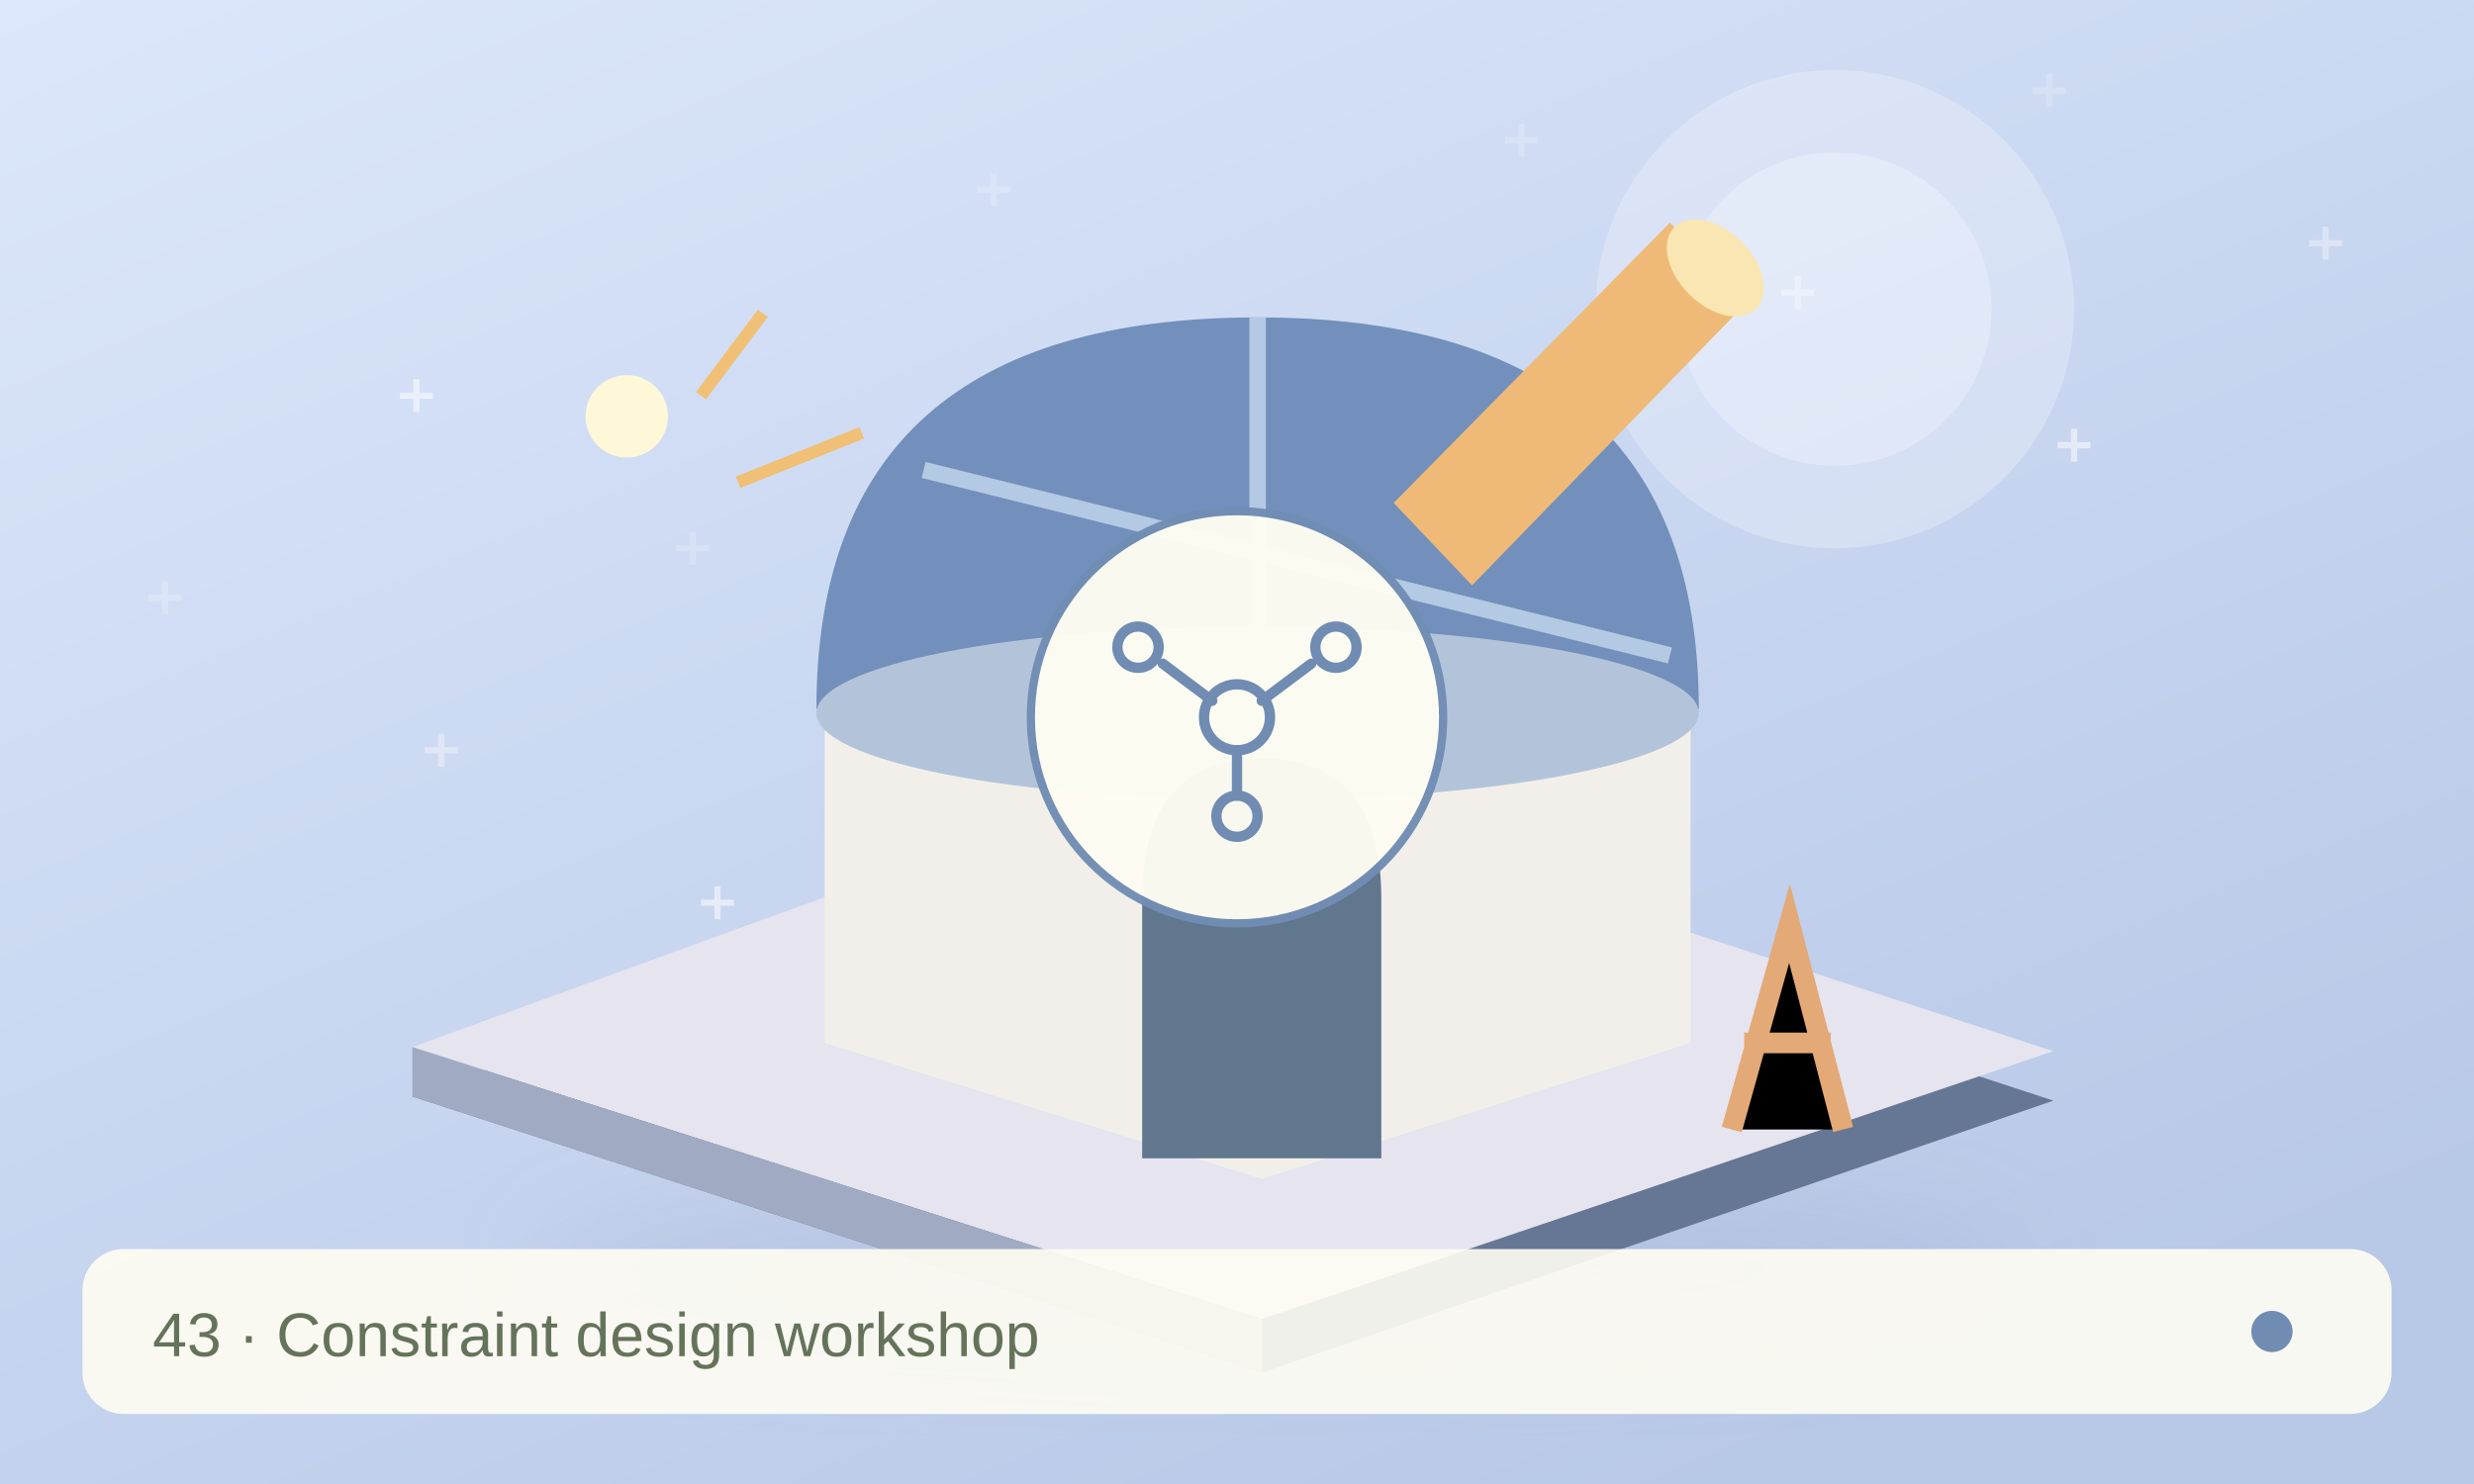
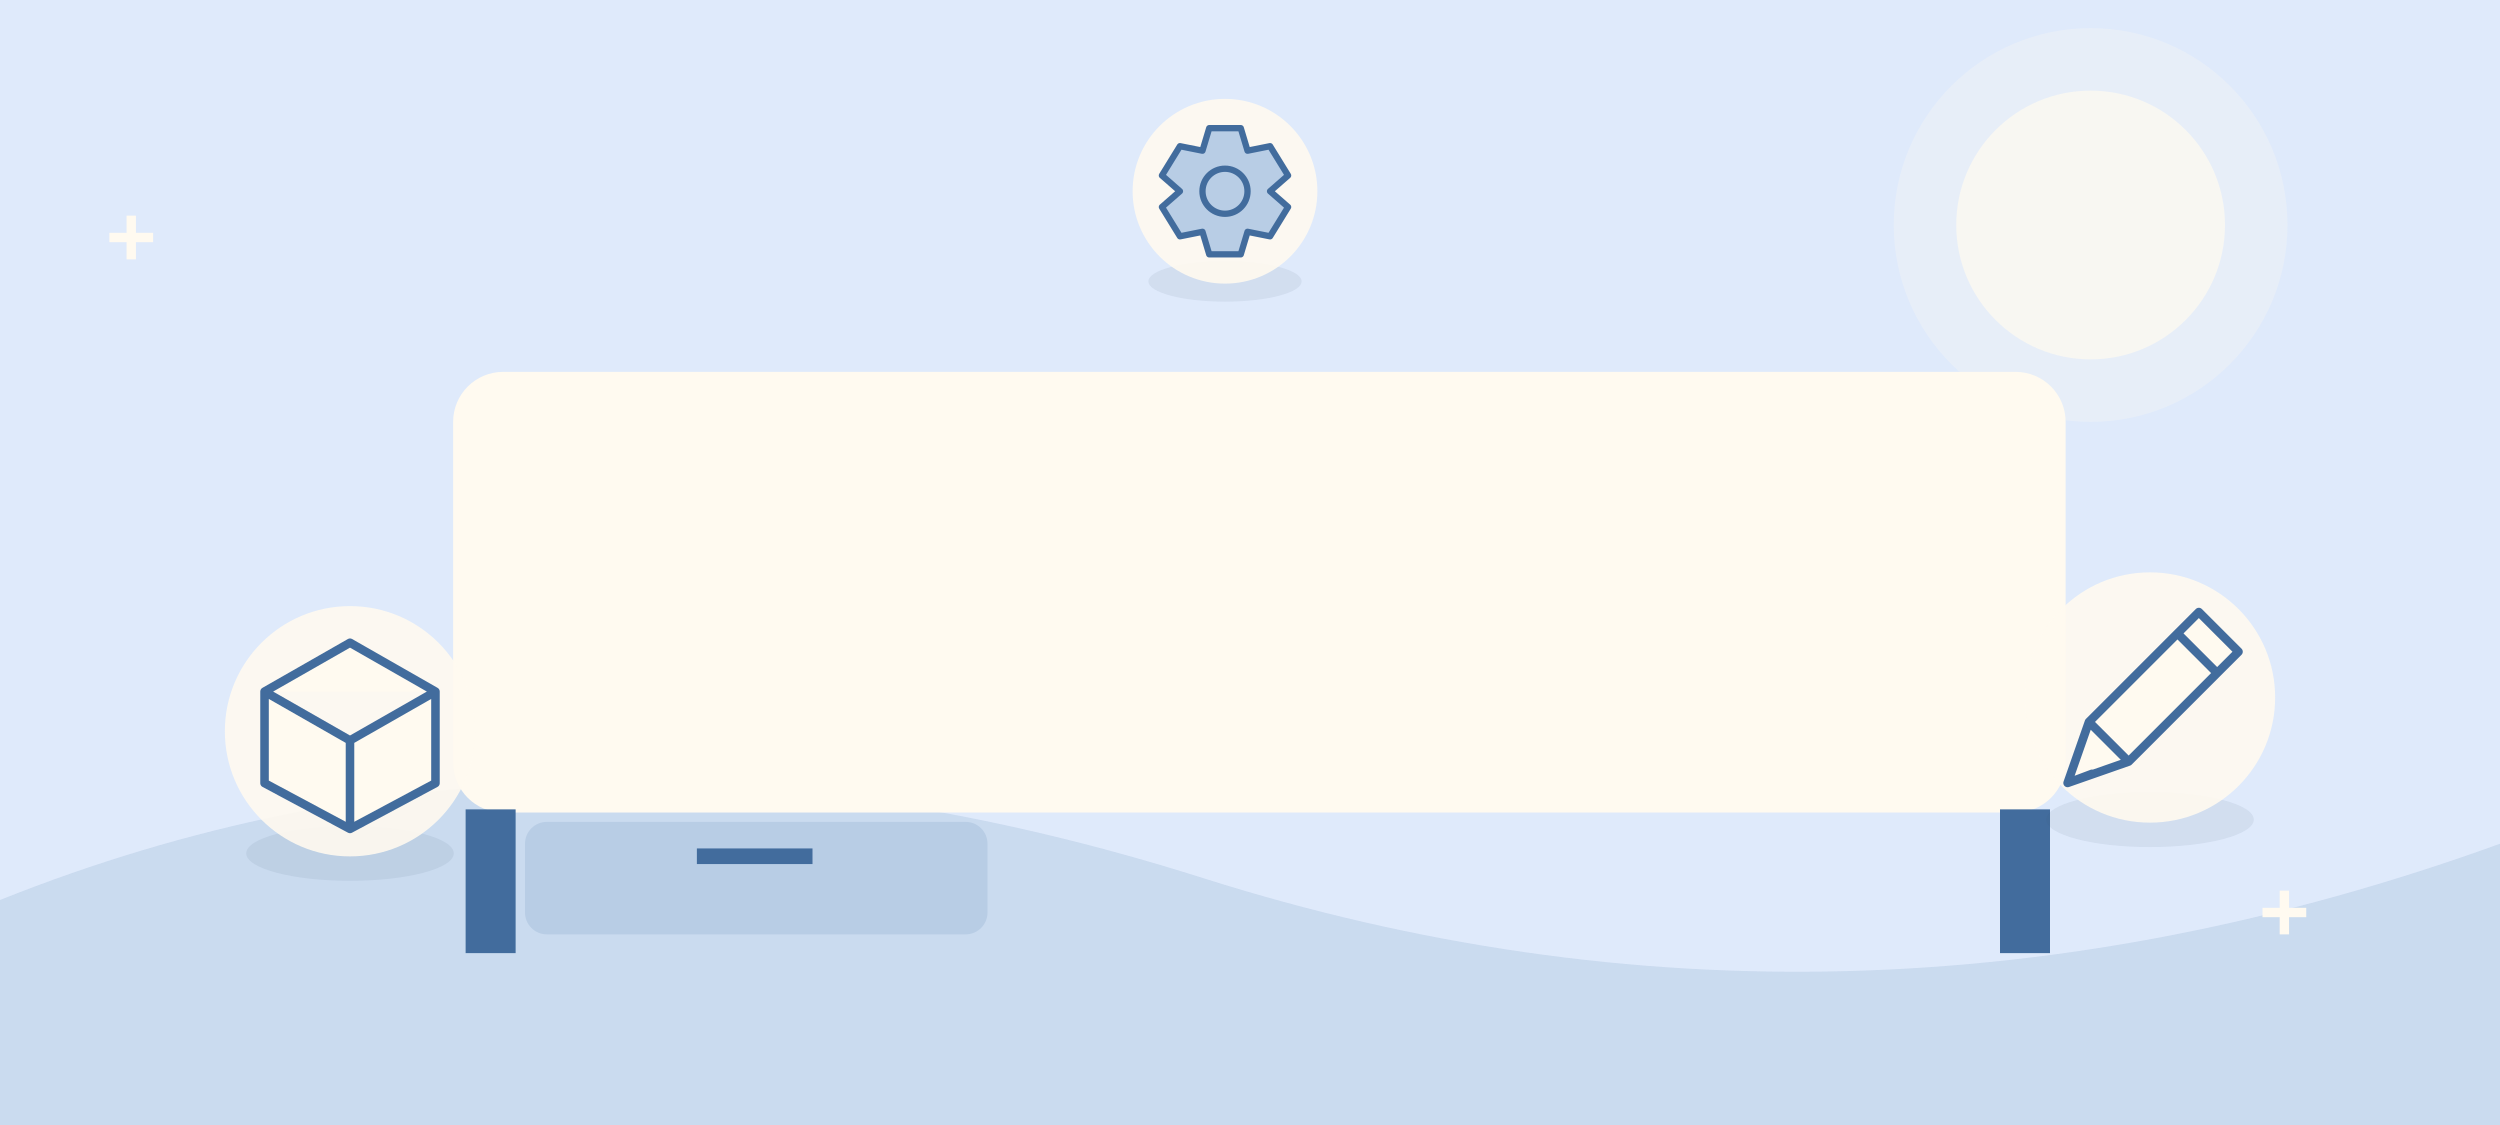
- <svg xmlns="http://www.w3.org/2000/svg" class="world-art " viewBox="0 0 600 360" role="img" aria-label="Constraint design workshop: Turn limits into a good design">
-   <defs>
-     <linearGradient id="_R_0_bg" x2="0.7" y2="1">
-       <stop stop-color="#dce7fb" />
-       <stop offset="1" stop-color="#b8c8e7" />
-     </linearGradient>
-     <linearGradient id="_R_0_stone" x2=".2" y2="1">
-       <stop stop-color="#aaa0d1" />
-       <stop offset="1" stop-color="#686783" />
-     </linearGradient>
-     <linearGradient id="_R_0_portal" x2="0" y2="1">
-       <stop stop-color="#fbe4a6" />
-       <stop offset="1" stop-color="#f1a967" />
-     </linearGradient>
-     <linearGradient id="_R_0_water" x2="0" y2="1">
-       <stop stop-color="#a4d5d5" />
-       <stop offset="1" stop-color="#699fac" />
-     </linearGradient>
-     <filter id="_R_0_shadow" x="-50%" y="-50%" width="200%" height="200%">
-       <feGaussianBlur stdDeviation="12" />
-     </filter>
-   </defs>
-   <rect width="600" height="360" fill="url(#_R_0_bg)" />
-   <circle cx="445" cy="75" r="58" fill="#fff" opacity=".25" />
-   <circle cx="445" cy="75" r="38" fill="#fff" opacity=".25" />
-   <g opacity="0.2" transform="translate(497 22)">
-     <path d="M0-4V4M-4 0H4" stroke="#fff" stroke-width="1.5" />
-   </g>
-   <g opacity="0.36" transform="translate(564 59)">
-     <path d="M0-4V4M-4 0H4" stroke="#fff" stroke-width="1.5" />
-   </g>
-   <g opacity="0.52" transform="translate(101 96)">
-     <path d="M0-4V4M-4 0H4" stroke="#fff" stroke-width="1.5" />
-   </g>
-   <g opacity="0.2" transform="translate(168 133)">
-     <path d="M0-4V4M-4 0H4" stroke="#fff" stroke-width="1.5" />
-   </g>
-   <g opacity="0.36" transform="translate(235 170)">
-     <path d="M0-4V4M-4 0H4" stroke="#fff" stroke-width="1.5" />
-   </g>
-   <g opacity="0.52" transform="translate(302 207)">
-     <path d="M0-4V4M-4 0H4" stroke="#fff" stroke-width="1.5" />
-   </g>
-   <g opacity="0.2" transform="translate(369 34)">
-     <path d="M0-4V4M-4 0H4" stroke="#fff" stroke-width="1.5" />
-   </g>
-   <g opacity="0.36" transform="translate(436 71)">
-     <path d="M0-4V4M-4 0H4" stroke="#fff" stroke-width="1.5" />
-   </g>
-   <g opacity="0.52" transform="translate(503 108)">
-     <path d="M0-4V4M-4 0H4" stroke="#fff" stroke-width="1.5" />
-   </g>
-   <g opacity="0.2" transform="translate(40 145)">
-     <path d="M0-4V4M-4 0H4" stroke="#fff" stroke-width="1.5" />
-   </g>
-   <g opacity="0.36" transform="translate(107 182)">
-     <path d="M0-4V4M-4 0H4" stroke="#fff" stroke-width="1.5" />
-   </g>
-   <g opacity="0.52" transform="translate(174 219)">
-     <path d="M0-4V4M-4 0H4" stroke="#fff" stroke-width="1.5" />
-   </g>
-   <g opacity="0.2" transform="translate(241 46)">
-     <path d="M0-4V4M-4 0H4" stroke="#fff" stroke-width="1.5" />
-   </g>
+ <svg xmlns="http://www.w3.org/2000/svg" class="world-art world-preview " viewBox="0 0 800 360" role="img" aria-label="Constraint design workshop: Turn limits into a good design">
  <g>
-     <ellipse cx="310" cy="308" rx="180" ry="20" fill="#7787ad" opacity=".15" filter="url(#_R_0_shadow)" />
-     <path d="m100 266 187-68 211 69-192 66Z" fill="#657795" />
-     <path d="m100 254 187-68 211 69-192 65Z" fill="#e5e4ef" />
-     <path d="m100 254 206 66v13l-206-67" fill="#a0abc3" />
-     <path d="M200 253v-83q0-90 105-90t105 90v83l-104 33Z" fill="#f2efea" />
-     <path d="M198 172q0-95 107-95t107 95" fill="#7290bb" />
-     <path d="M305 77v95M224 114l181 45" stroke="#b4c9e3" stroke-width="4" />
-     <ellipse cx="305" cy="173" rx="107" ry="21" fill="#b3c4da" />
-     <path d="M277 281v-63q0-34 29-34t29 34v63" fill="#60778d" />
-     <path d="m338 122 67-68 19 19-67 69Z" fill="#efba77" />
-     <ellipse cx="416" cy="65" rx="14" ry="9" transform="rotate(45 416 65)" fill="#f9e6b2" />
-     <path d="m170 96 15-20m-6 41 30-12" stroke="#f1c077" stroke-width="3" />
-     <circle cx="152" cy="101" r="10" fill="#fff8d8" />
-     <path d="m420 274 14-50 13 50M423 253h21" stroke="#e3a976" stroke-width="5" />
-   </g>
-   <g transform="translate(300 174)">
-     <circle r="50" fill="#fffdf2" stroke="#708cb3" stroke-width="2" opacity=".96" />
-     <g stroke="#708cb3" stroke-width="2.5" fill="none" stroke-linecap="round" stroke-linejoin="round">
-       <circle r="8" />
-       <circle cx="-24" cy="-17" r="5" />
-       <circle cx="24" cy="-17" r="5" />
-       <circle cy="24" r="5" />
-       <path d="m-18-13 12 9m12 0 12-9M0 8v11" />
+     <rect width="800" height="360" fill="#dfeafb" />
+     <circle cx="669" cy="72" r="43" fill="#fffaf0" opacity=".7" />
+     <circle cx="669" cy="72" r="63" fill="#fffaf0" opacity=".25" />
+     <path d="M0 288Q180 216 385 281T800 270V360H0Z" fill="#b8cde5" opacity=".55" />
+     <rect x="145" y="119" width="516" height="141" rx="16" fill="#fffaf0" />
+     <path d="M157 259V305M648 259V305" stroke="#426c9d" stroke-width="16" />
+     <rect x="168" y="263" width="148" height="36" rx="7" fill="#b8cde5" />
+     <path d="M223 274H260" stroke="#426c9d" stroke-width="5" />
+     <g transform="translate(112 234) scale(0.9767442)">
+       <ellipse cy="40" rx="34" ry="9" fill="#2e4869" opacity=".08" />
+       <circle r="41" fill="#fffaf0" opacity=".9" />
+       <g stroke="#426c9d" stroke-width="2.8" stroke-linecap="round" stroke-linejoin="round" fill="#fffaf0">
+         <path d="M0-29L28-13V17L0 32L-28 17V-13ZM-28-13L0 3L28-13M0 3V32" />
+       </g>
    </g>
-   </g>
-   <g>
-     <rect x="20" y="303" width="560" height="40" rx="10" fill="#fffdf3" opacity=".9" />
-     <text x="37" y="329" font-family="Arial,sans-serif" font-size="15" fill="#65735b">43 · Constraint design workshop</text>
-     <circle cx="551" cy="323" r="5" fill="#708cb3" />
+     <g transform="translate(392 61.2) scale(0.7209302)">
+       <ellipse cy="40" rx="34" ry="9" fill="#2e4869" opacity=".08" />
+       <circle r="41" fill="#fffaf0" opacity=".9" />
+       <g stroke="#426c9d" stroke-width="2.8" stroke-linecap="round" stroke-linejoin="round" fill="#b8cde5">
+         <path d="M-7-28H7L10-18L20-20L28-7L20 0L28 7L20 20L10 18L7 28H-7L-10 18L-20 20L-28 7L-20 0L-28-7L-20-20L-10-18Z" />
+         <circle r="10" />
+       </g>
+     </g>
+     <g transform="translate(688 223.2) scale(0.9767442)">
+       <ellipse cy="40" rx="34" ry="9" fill="#2e4869" opacity=".08" />
+       <circle r="41" fill="#fffaf0" opacity=".9" />
+       <g stroke="#426c9d" stroke-width="2.8" stroke-linecap="round" stroke-linejoin="round" fill="#fffaf0">
+         <path d="M-27 28L-20 8L16-28L29-15L-7 21ZM-20 8L-7 21M9-21L22-8M-27 28L-19 25" />
+       </g>
+     </g>
+     <path d="M42 69v14M35 76h14M731 285v14M724 292h14" stroke="#fffaf0" stroke-width="3" />
  </g>
</svg>
